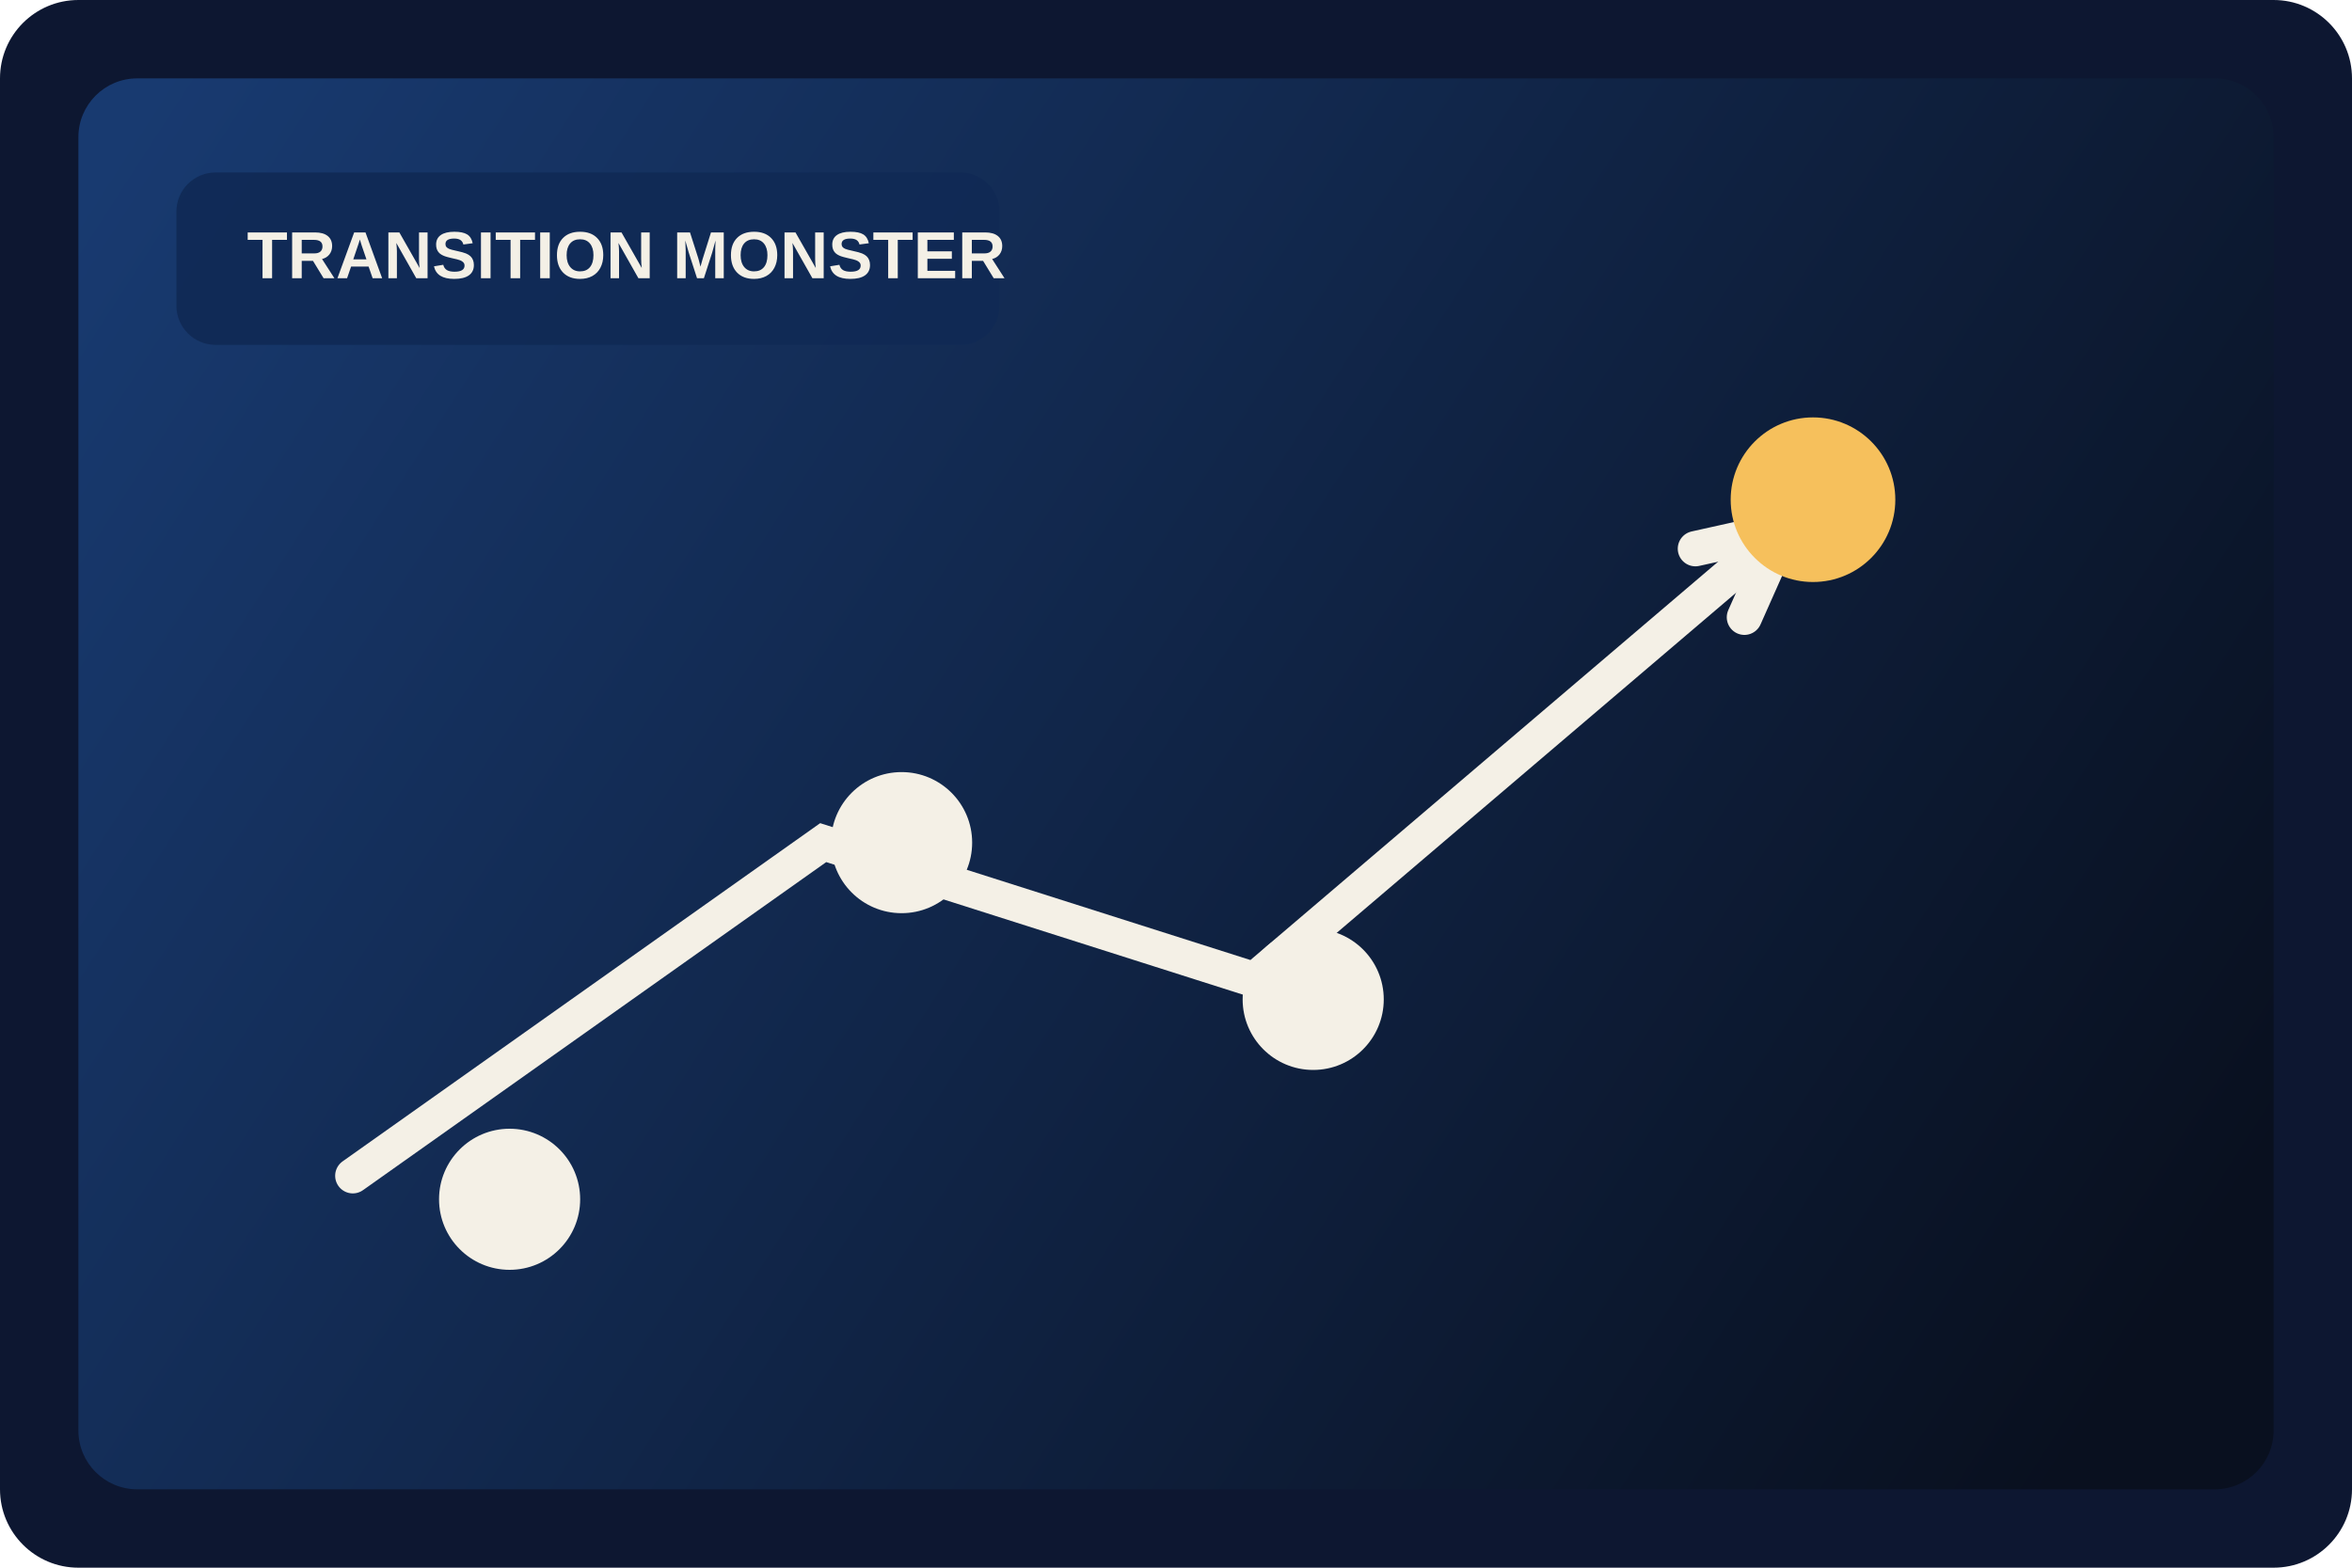
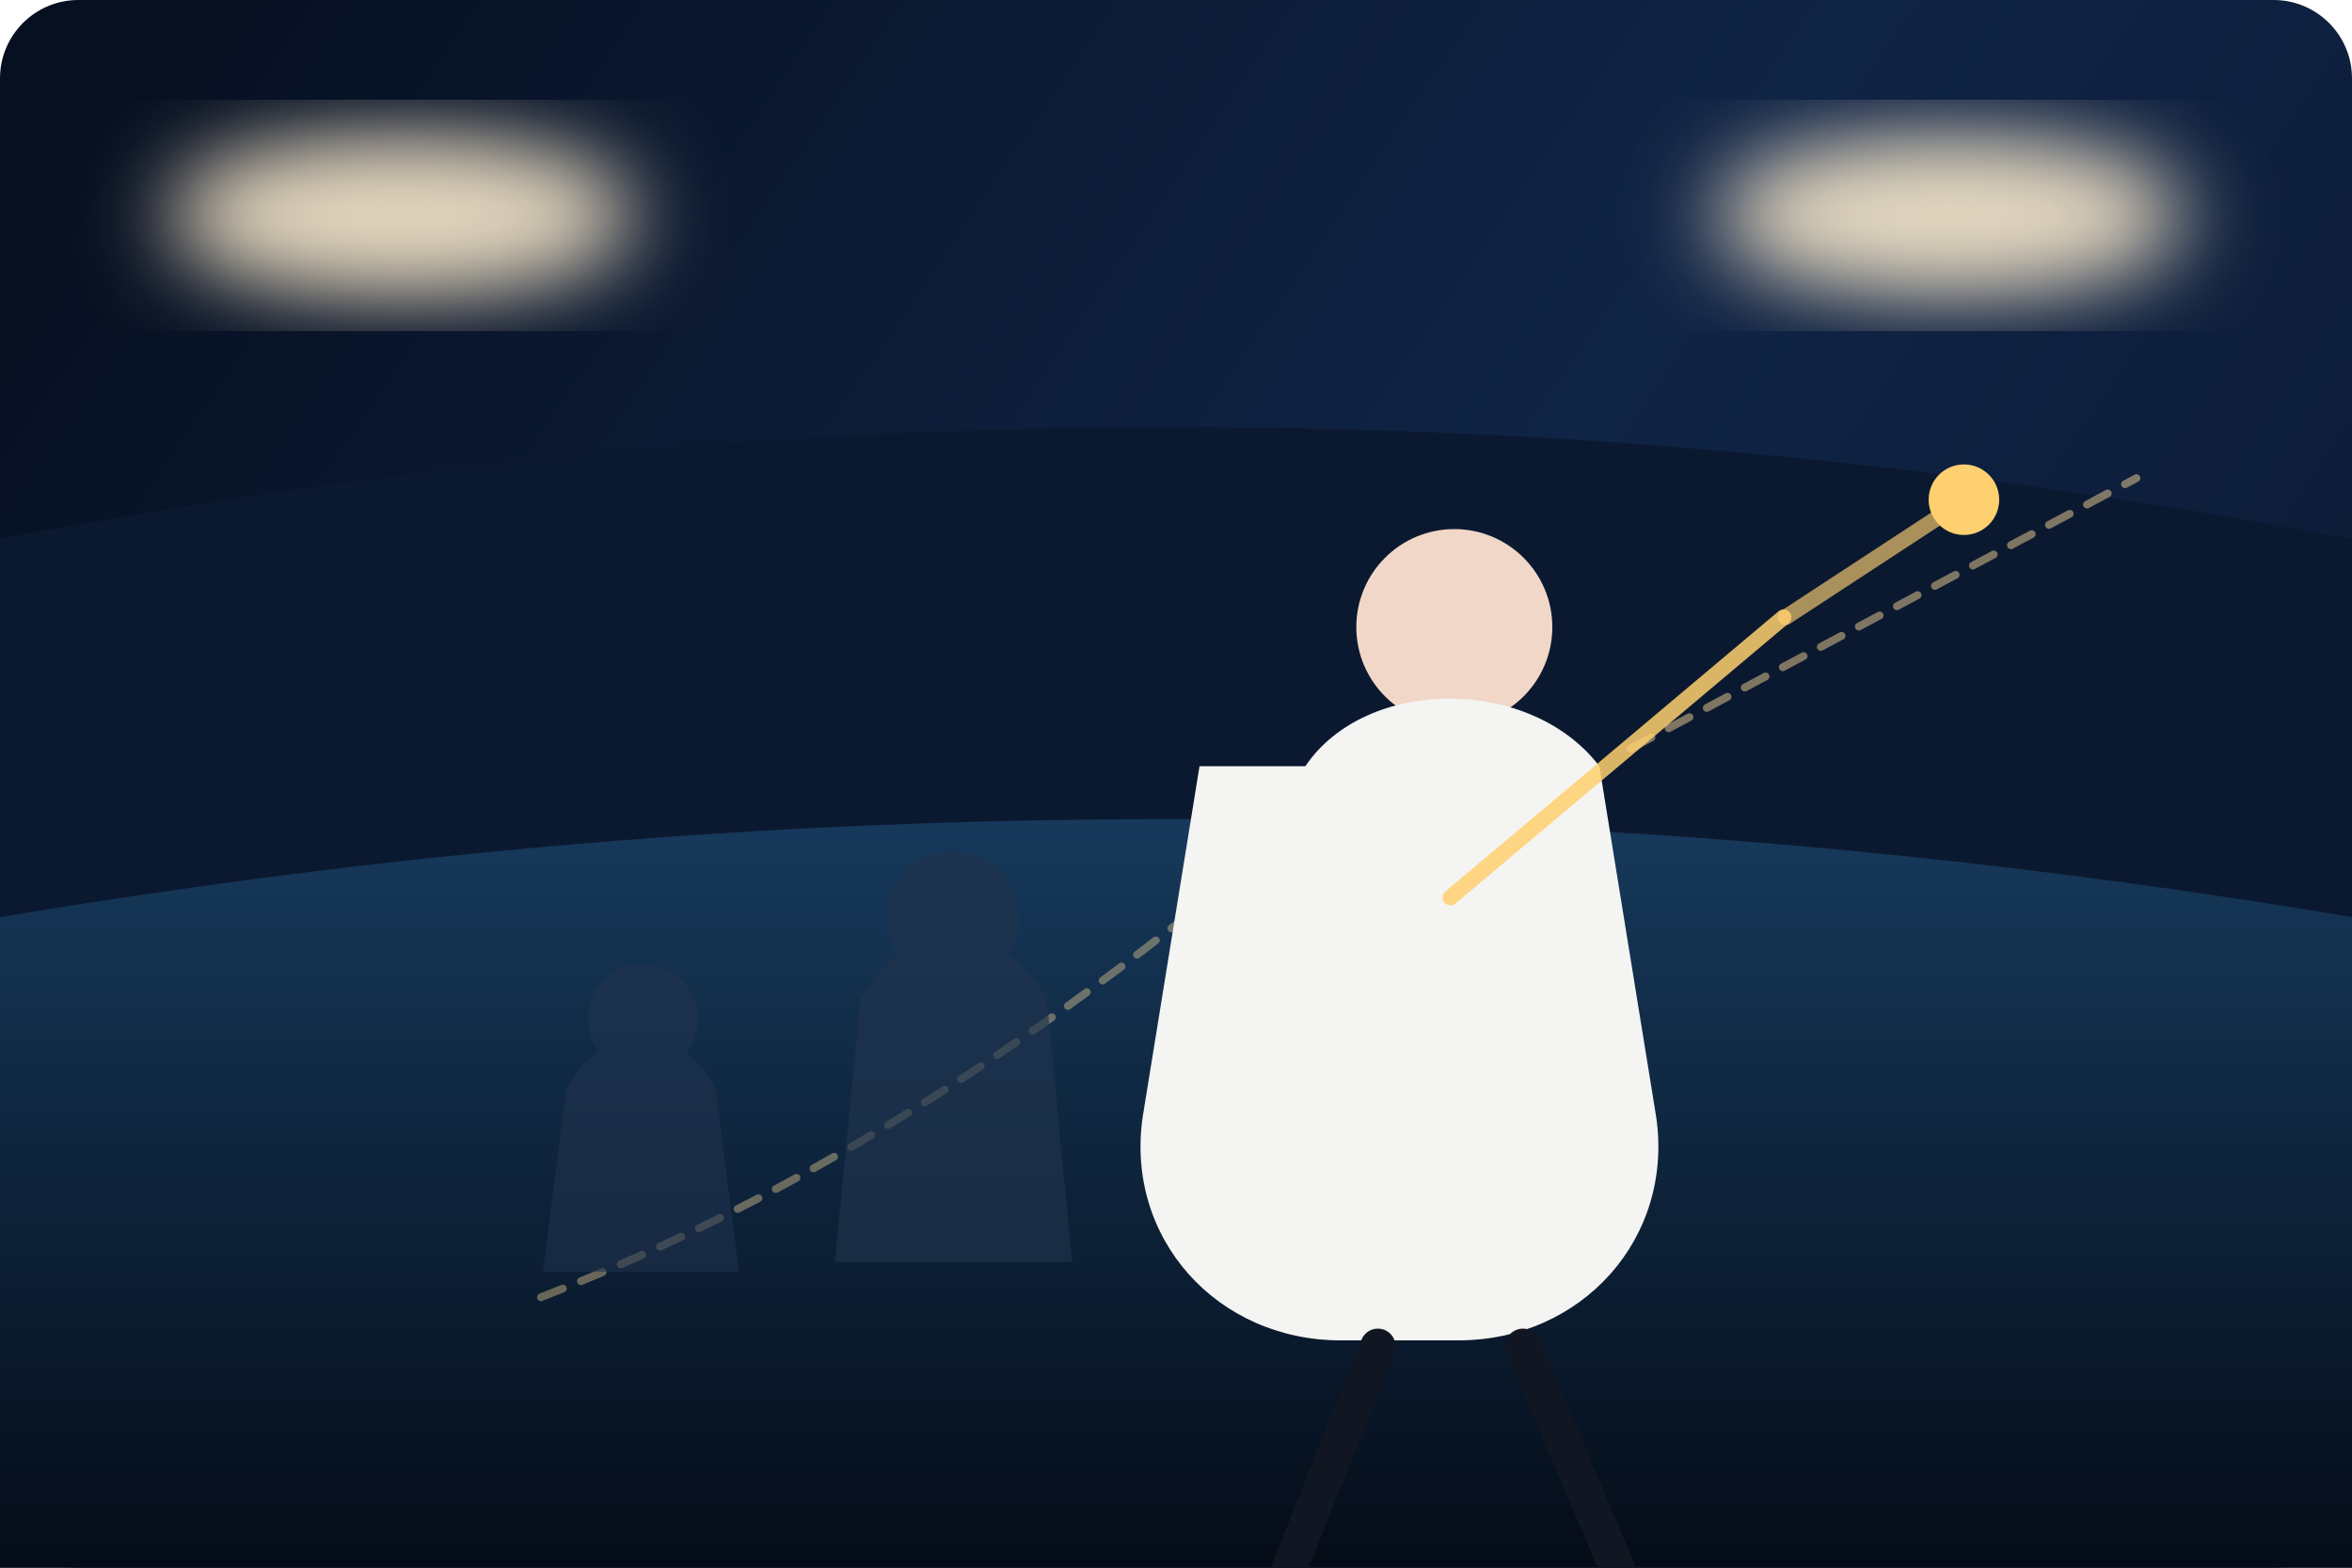
<svg xmlns="http://www.w3.org/2000/svg" width="1200" height="800" viewBox="0 0 1200 800" fill="none">
-   <rect width="1200" height="800" rx="40" fill="#0D1731" />
-   <rect x="40" y="40" width="1120" height="720" rx="30" fill="url(#night)" />
-   <path d="M180 600L420 430L640 500L910 270" stroke="#F4F0E6" stroke-width="18" stroke-linecap="round" />
-   <path d="M865 280L910 270L890 315" stroke="#F4F0E6" stroke-width="18" stroke-linecap="round" stroke-linejoin="round" />
-   <circle cx="260" cy="612" r="36" fill="#F4F0E6" />
-   <circle cx="460" cy="430" r="36" fill="#F4F0E6" />
-   <circle cx="670" cy="510" r="36" fill="#F4F0E6" />
-   <circle cx="925" cy="255" r="42" fill="#F6C05C" />
-   <rect x="90" y="88" width="420" height="88" rx="20" fill="#102A55" fill-opacity="0.9" />
-   <text x="126" y="142" fill="#F4F0E6" font-size="34" font-family="Arial, sans-serif" font-weight="700">TRANSITION MONSTER</text>
  <defs>
-     <linearGradient id="night" x1="70" y1="58" x2="1080" y2="710" gradientUnits="userSpaceOnUse">
-       <stop stop-color="#183A70" />
-       <stop offset="1" stop-color="#09101F" />
+     <linearGradient id="bg" x1="70" y1="40" x2="1130" y2="760" gradientUnits="userSpaceOnUse">
+       <stop stop-color="#071021" />
+       <stop offset="0.55" stop-color="#102446" />
+       <stop offset="1" stop-color="#0B1830" />
    </linearGradient>
+     <linearGradient id="grass" x1="600" y1="420" x2="600" y2="800" gradientUnits="userSpaceOnUse">
+       <stop stop-color="#16395B" />
+       <stop offset="1" stop-color="#050C18" />
+     </linearGradient>
+     <filter id="blur" x="-20%" y="-20%" width="140%" height="140%">
+       <feGaussianBlur stdDeviation="22" />
+     </filter>
  </defs>
+   <rect width="1200" height="800" rx="40" fill="url(#bg)" />
+   <ellipse cx="205" cy="110" rx="120" ry="42" fill="#FFF0D1" fill-opacity="0.9" filter="url(#blur)" />
+   <ellipse cx="995" cy="110" rx="120" ry="42" fill="#FFF0D1" fill-opacity="0.9" filter="url(#blur)" />
+   <path d="M0 275C193 239 382 218 600 218C818 218 1007 239 1200 275V800H0V275Z" fill="#0B1930" />
+   <path d="M0 468C198 435 389 418 600 418C811 418 1003 435 1200 468V800H0V468Z" fill="url(#grass)" />
+   <path d="M832 382L1090 244" stroke="#F3D596" stroke-opacity="0.5" stroke-width="4" stroke-dasharray="12 10" stroke-linecap="round" />
+   <path d="M276 662C428 603 564 509 699 389" stroke="#F3D596" stroke-opacity="0.4" stroke-width="4" stroke-dasharray="12 10" stroke-linecap="round" />
+   <circle cx="742" cy="320" r="50" fill="#F1D7C8" />
+   <path d="M666 391C697 345 781 345 816 391L845 570C854 632 807 684 744 684H684C621 684 574 632 583 570L612 391H666Z" fill="#F4F4F2" />
+   <path d="M703 687L658 800" stroke="#111722" stroke-width="18" stroke-linecap="round" />
+   <path d="M777 687L825 800" stroke="#111722" stroke-width="18" stroke-linecap="round" />
+   <path d="M740 458L910 315" stroke="#FFD070" stroke-width="8" stroke-linecap="round" stroke-opacity="0.85" />
+   <path d="M911 315L995 260" stroke="#FFD070" stroke-width="8" stroke-linecap="round" stroke-opacity="0.65" />
+   <circle cx="1002" cy="255" r="18" fill="#FFD070" />
+   <g opacity="0.65">
+     <circle cx="486" cy="468" r="34" fill="#20324D" />
+     <path d="M439 509C464 468 509 468 534 509L547 644H426L439 509Z" fill="#20324D" />
+   </g>
+   <g opacity="0.58">
+     <circle cx="328" cy="520" r="28" fill="#20324D" />
+     <path d="M289 555C309 521 346 521 365 555L377 649H277L289 555Z" fill="#20324D" />
+   </g>
</svg>
